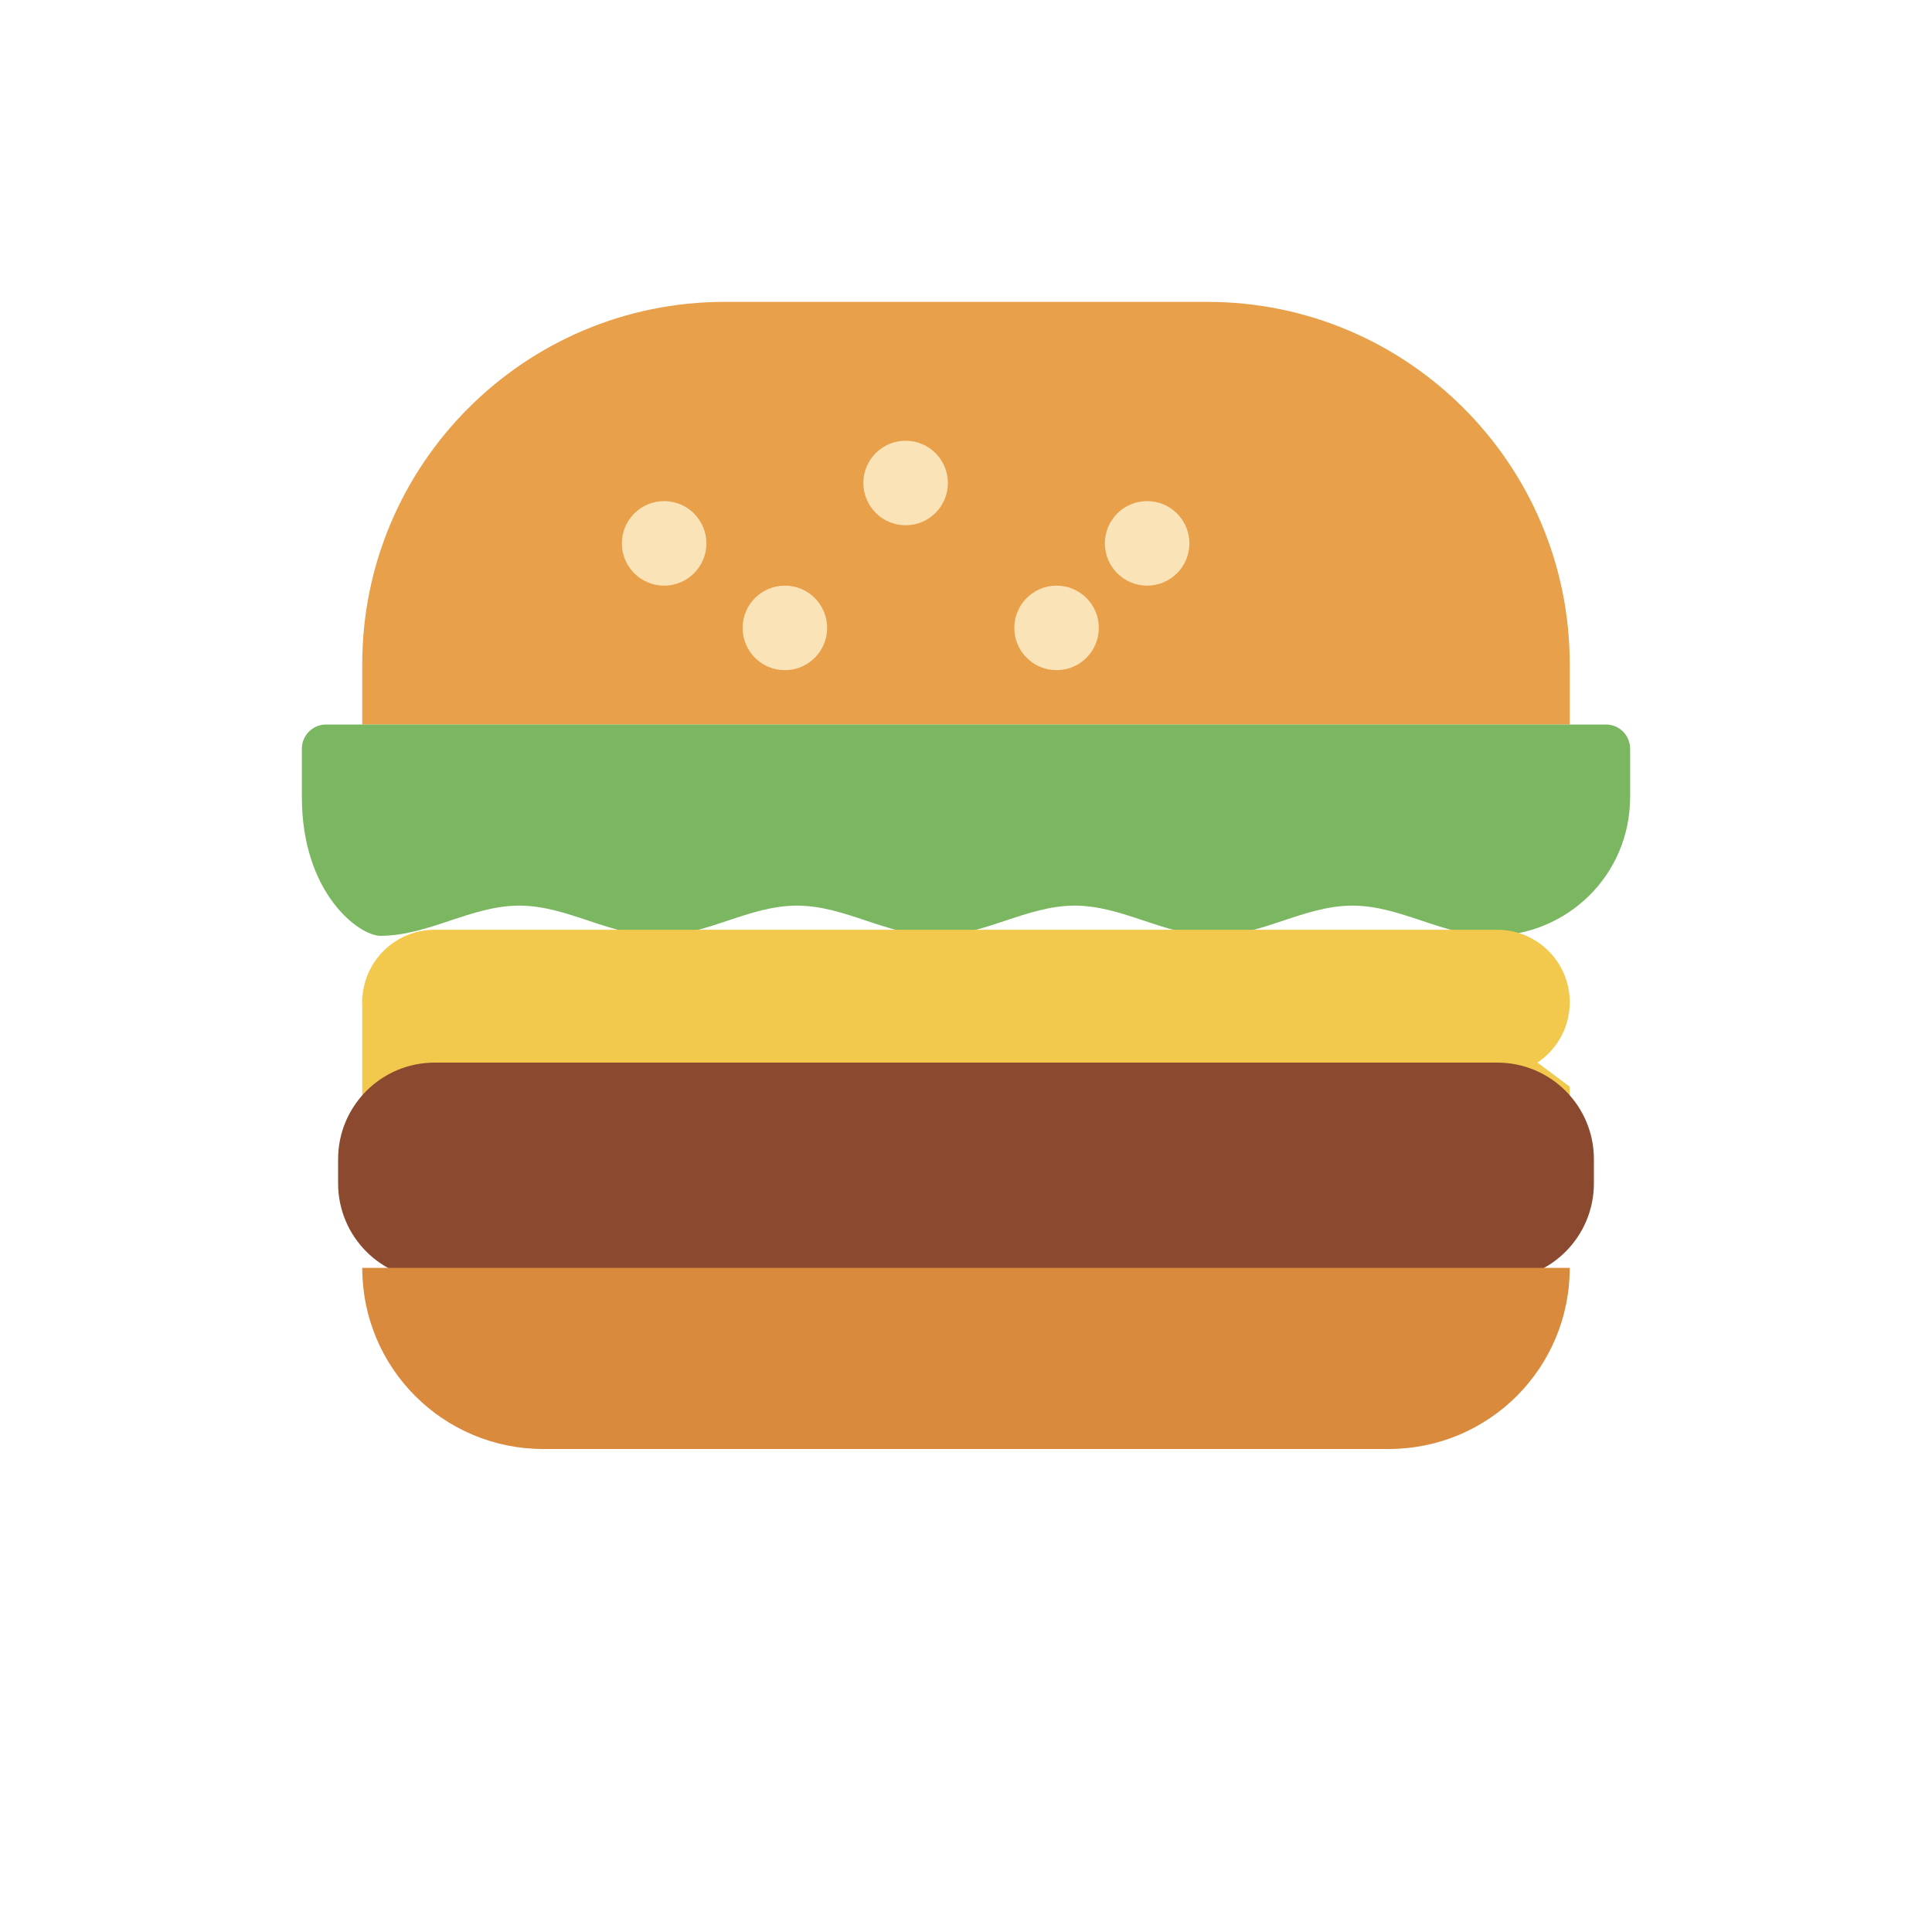
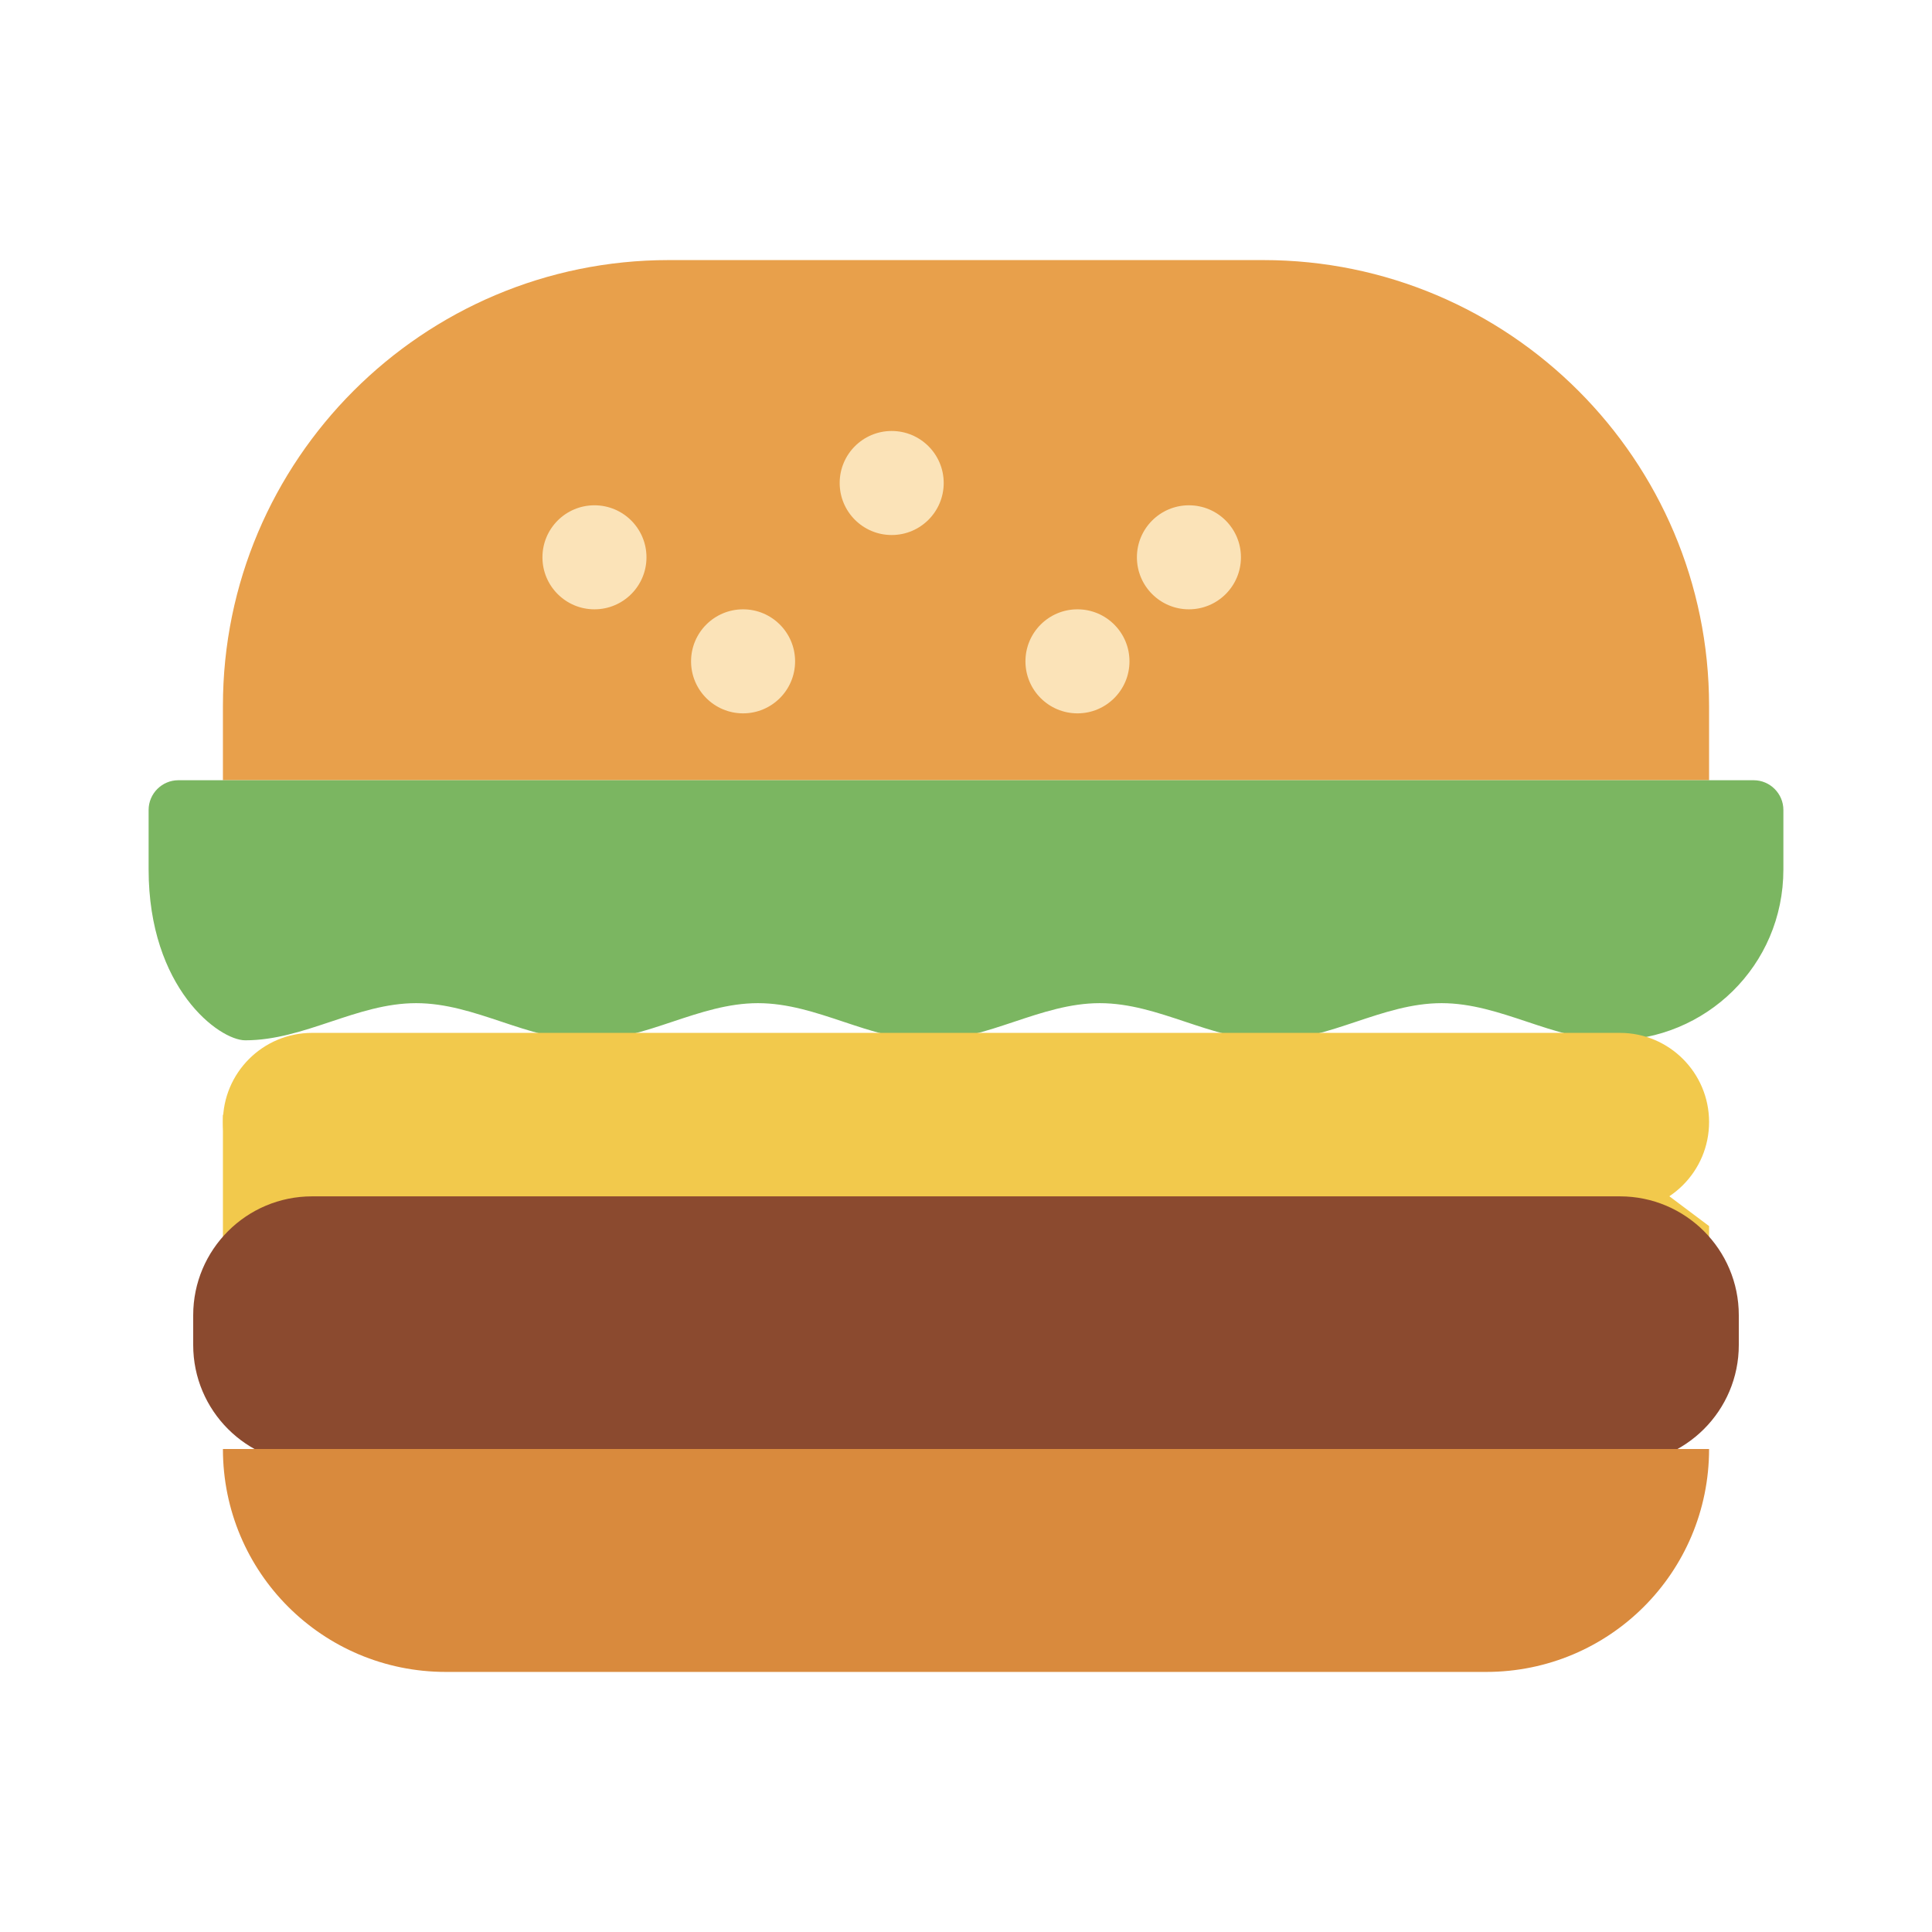
- <svg xmlns="http://www.w3.org/2000/svg" width="150" height="150" viewBox="0 0 32 32" fill="none">
+ <svg xmlns="http://www.w3.org/2000/svg" width="150" height="150" viewBox="3 1.5 26 26" fill="none">
  <path d="M6 11C6 7.69 8.69 5 12 5H20C23.31 5 26 7.69 26 11V12H6V11Z" fill="#E8A04B" />
  <circle cx="11" cy="9" r="0.7" fill="#FBE3B8" />
  <circle cx="15" cy="8" r="0.7" fill="#FBE3B8" />
  <circle cx="19" cy="9" r="0.7" fill="#FBE3B8" />
  <circle cx="13" cy="10.4" r="0.7" fill="#FBE3B8" />
  <circle cx="17.5" cy="10.4" r="0.7" fill="#FBE3B8" />
  <path d="M5 12.4C5 12.18 5.18 12 5.4 12H26.6C26.82 12 27 12.18 27 12.4V13.2C27 14.5 25.95 15.5 24.7 15.5C23.9 15.5 23.2 15 22.4 15C21.6 15 20.9 15.5 20.1 15.5C19.3 15.5 18.6 15 17.8 15C17 15 16.3 15.5 15.5 15.5C14.7 15.5 14 15 13.2 15C12.4 15 11.7 15.5 10.9 15.5C10.1 15.5 9.4 15 8.6 15C7.8 15 7.1 15.5 6.3 15.5C5.95 15.5 5 14.8 5 13.2V12.4Z" fill="#7BB661" />
  <rect x="6" y="15.4" width="20" height="2.4" rx="1.2" fill="#F2C94C" />
  <path d="M6 16.5L9 18.6L12 16.5L15 18.6L18 16.5L21 18.6L24 16.5L26 18V18.2C26 18.42 25.82 18.6 25.6 18.6H6.4C6.18 18.6 6 18.42 6 18.2V16.5Z" fill="#F2C94C" />
  <rect x="5.6" y="17.6" width="20.8" height="3.6" rx="1.6" fill="#8B4A2F" />
  <path d="M6 21C6 22.66 7.34 24 9 24H23C24.66 24 26 22.66 26 21V21H6V21Z" fill="#D98A3D" />
</svg>
